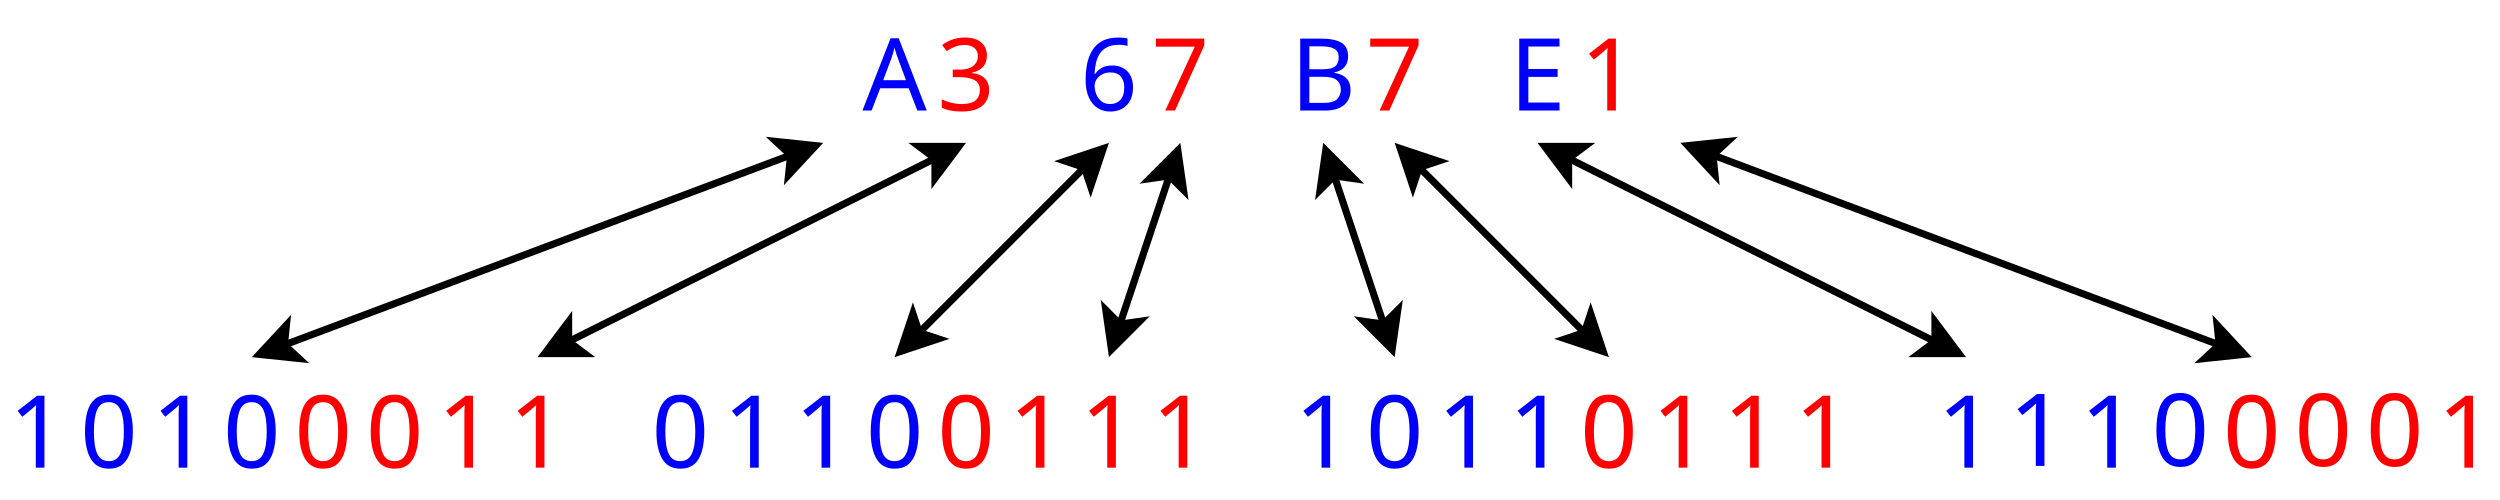
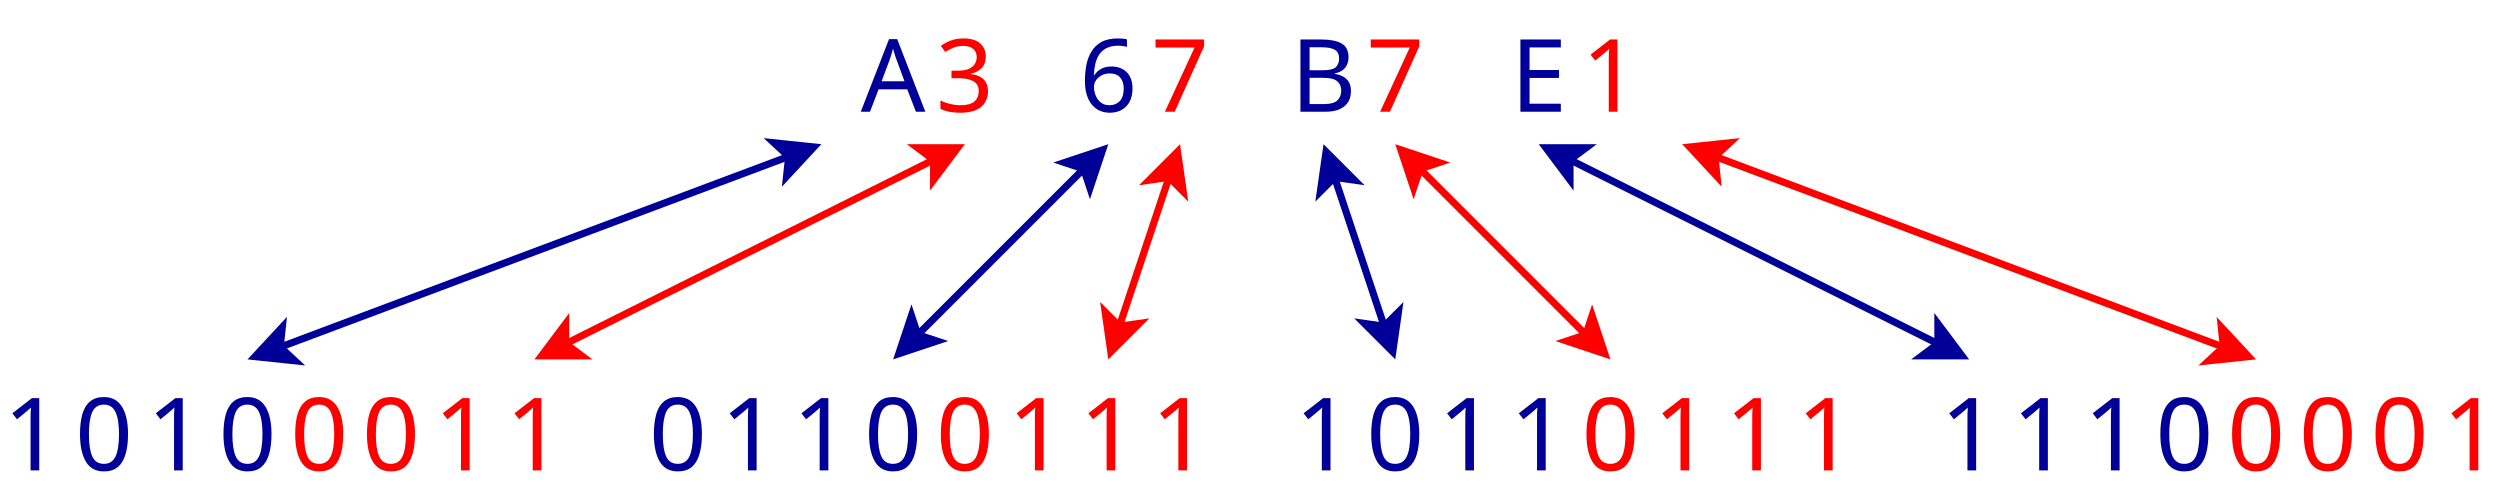
- <svg xmlns="http://www.w3.org/2000/svg" width="35cm" height="7cm" viewBox="411 340 697 140">
+ <svg xmlns="http://www.w3.org/2000/svg" width="35cm" height="7cm" viewBox="411 340 697 139">
+   <g id="Background" />
+   <g id="Background" />
  <g id="Background">
-     <text font-size="28.222" style="fill: #0000ff; fill-opacity: 1; stroke: none;text-anchor:middle;font-family:sans-serif;font-style:normal;font-weight:normal" x="660" y="370.95">
+     <text font-size="28.222" style="fill: #000099; fill-opacity: 1; stroke: none;text-anchor:middle;font-family:sans-serif;font-style:normal;font-weight:normal" x="660" y="370.95">
      <tspan x="660" y="370.95">A</tspan>
    </text>
    <text font-size="28.222" style="fill: #ff0000; fill-opacity: 1; stroke: none;text-anchor:middle;font-family:sans-serif;font-style:normal;font-weight:normal" x="680" y="370.95">
      <tspan x="680" y="370.95">3</tspan>
    </text>
-     <text font-size="28.222" style="fill: #0000ff; fill-opacity: 1; stroke: none;text-anchor:middle;font-family:sans-serif;font-style:normal;font-weight:normal" x="720" y="370.95">
+     <text font-size="28.222" style="fill: #000099; fill-opacity: 1; stroke: none;text-anchor:middle;font-family:sans-serif;font-style:normal;font-weight:normal" x="720" y="370.95">
      <tspan x="720" y="370.95">6</tspan>
    </text>
    <text font-size="28.222" style="fill: #ff0000; fill-opacity: 1; stroke: none;text-anchor:middle;font-family:sans-serif;font-style:normal;font-weight:normal" x="740" y="370.95">
      <tspan x="740" y="370.95">7</tspan>
    </text>
-     <text font-size="28.222" style="fill: #0000ff; fill-opacity: 1; stroke: none;text-anchor:middle;font-family:sans-serif;font-style:normal;font-weight:normal" x="780" y="370.95">
+     <text font-size="28.222" style="fill: #000099; fill-opacity: 1; stroke: none;text-anchor:middle;font-family:sans-serif;font-style:normal;font-weight:normal" x="780" y="370.95">
      <tspan x="780" y="370.95">B</tspan>
    </text>
    <text font-size="28.222" style="fill: #ff0000; fill-opacity: 1; stroke: none;text-anchor:middle;font-family:sans-serif;font-style:normal;font-weight:normal" x="800" y="370.95">
      <tspan x="800" y="370.95">7</tspan>
    </text>
-     <text font-size="28.222" style="fill: #0000ff; fill-opacity: 1; stroke: none;text-anchor:middle;font-family:sans-serif;font-style:normal;font-weight:normal" x="840" y="370.95">
+     <text font-size="28.222" style="fill: #000099; fill-opacity: 1; stroke: none;text-anchor:middle;font-family:sans-serif;font-style:normal;font-weight:normal" x="840" y="370.95">
      <tspan x="840" y="370.95">E</tspan>
    </text>
    <text font-size="28.222" style="fill: #ff0000; fill-opacity: 1; stroke: none;text-anchor:middle;font-family:sans-serif;font-style:normal;font-weight:normal" x="860" y="370.95">
      <tspan x="860" y="370.95">1</tspan>
    </text>
-     <text font-size="28.222" style="fill: #0000ff; fill-opacity: 1; stroke: none;text-anchor:middle;font-family:sans-serif;font-style:normal;font-weight:normal" x="440" y="470.95">
+     <text font-size="28.222" style="fill: #000099; fill-opacity: 1; stroke: none;text-anchor:middle;font-family:sans-serif;font-style:normal;font-weight:normal" x="440" y="470.95">
      <tspan x="440" y="470.95">0</tspan>
    </text>
-     <text font-size="28.222" style="fill: #0000ff; fill-opacity: 1; stroke: none;text-anchor:middle;font-family:sans-serif;font-style:normal;font-weight:normal" x="420" y="470.95">
+     <text font-size="28.222" style="fill: #000099; fill-opacity: 1; stroke: none;text-anchor:middle;font-family:sans-serif;font-style:normal;font-weight:normal" x="420" y="470.95">
      <tspan x="420" y="470.95">1</tspan>
    </text>
-     <text font-size="28.222" style="fill: #0000ff; fill-opacity: 1; stroke: none;text-anchor:middle;font-family:sans-serif;font-style:normal;font-weight:normal" x="480" y="470.95">
+     <text font-size="28.222" style="fill: #000099; fill-opacity: 1; stroke: none;text-anchor:middle;font-family:sans-serif;font-style:normal;font-weight:normal" x="480" y="470.95">
      <tspan x="480" y="470.95">0</tspan>
    </text>
-     <text font-size="28.222" style="fill: #0000ff; fill-opacity: 1; stroke: none;text-anchor:middle;font-family:sans-serif;font-style:normal;font-weight:normal" x="460" y="470.95">
+     <text font-size="28.222" style="fill: #000099; fill-opacity: 1; stroke: none;text-anchor:middle;font-family:sans-serif;font-style:normal;font-weight:normal" x="460" y="470.95">
      <tspan x="460" y="470.95">1</tspan>
    </text>
    <text font-size="28.222" style="fill: #ff0000; fill-opacity: 1; stroke: none;text-anchor:middle;font-family:sans-serif;font-style:normal;font-weight:normal" x="520" y="470.95">
      <tspan x="520" y="470.95">0</tspan>
    </text>
    <text font-size="28.222" style="fill: #ff0000; fill-opacity: 1; stroke: none;text-anchor:middle;font-family:sans-serif;font-style:normal;font-weight:normal" x="560" y="470.95">
      <tspan x="560" y="470.95">1</tspan>
    </text>
    <text font-size="28.222" style="fill: #ff0000; fill-opacity: 1; stroke: none;text-anchor:middle;font-family:sans-serif;font-style:normal;font-weight:normal" x="500" y="470.95">
      <tspan x="500" y="470.95">0</tspan>
    </text>
    <text font-size="28.222" style="fill: #ff0000; fill-opacity: 1; stroke: none;text-anchor:middle;font-family:sans-serif;font-style:normal;font-weight:normal" x="540" y="470.95">
      <tspan x="540" y="470.95">1</tspan>
    </text>
    <g>
-       <line style="fill: none; stroke-opacity: 1; stroke-width: 2; stroke: #000000" x1="630.884" y1="383.419" x2="489.116" y2="436.581" />
-       <polygon style="fill: #000000; fill-opacity: 1; stroke-opacity: 1; stroke-width: 2; stroke: #000000" fill-rule="evenodd" points="637.906,380.785 630.299,388.978 630.884,383.419 626.787,379.615 " />
-       <polygon style="fill: #000000; fill-opacity: 1; stroke-opacity: 1; stroke-width: 2; stroke: #000000" fill-rule="evenodd" points="482.094,439.215 489.701,431.022 489.116,436.581 493.213,440.385 " />
+       <line style="fill: none; stroke-opacity: 1; stroke-width: 2; stroke: #000099" x1="630.884" y1="383.419" x2="489.116" y2="436.581" />
+       <polygon style="fill: #000099; fill-opacity: 1; stroke-opacity: 1; stroke-width: 2; stroke: #000099" fill-rule="evenodd" points="637.906,380.785 630.299,388.978 630.884,383.419 626.787,379.615 " />
+       <polygon style="fill: #000099; fill-opacity: 1; stroke-opacity: 1; stroke-width: 2; stroke: #000099" fill-rule="evenodd" points="482.094,439.215 489.701,431.022 489.116,436.581 493.213,440.385 " />
    </g>
    <g>
-       <line style="fill: none; stroke-opacity: 1; stroke-width: 2; stroke: #000000" x1="671.292" y1="384.354" x2="568.708" y2="435.646" />
-       <polygon style="fill: #000000; fill-opacity: 1; stroke-opacity: 1; stroke-width: 2; stroke: #000000" fill-rule="evenodd" points="678,381 671.292,389.944 671.292,384.354 666.82,381 " />
-       <polygon style="fill: #000000; fill-opacity: 1; stroke-opacity: 1; stroke-width: 2; stroke: #000000" fill-rule="evenodd" points="562,439 568.708,430.056 568.708,435.646 573.18,439 " />
+       <line style="fill: none; stroke-opacity: 1; stroke-width: 2; stroke: #ff0000" x1="671.292" y1="384.354" x2="568.708" y2="435.646" />
+       <polygon style="fill: #ff0000; fill-opacity: 1; stroke-opacity: 1; stroke-width: 2; stroke: #ff0000" fill-rule="evenodd" points="678,381 671.292,389.944 671.292,384.354 666.82,381 " />
+       <polygon style="fill: #ff0000; fill-opacity: 1; stroke-opacity: 1; stroke-width: 2; stroke: #ff0000" fill-rule="evenodd" points="562,439 568.708,430.056 568.708,435.646 573.18,439 " />
    </g>
-     <text font-size="28.222" style="fill: #0000ff; fill-opacity: 1; stroke: none;text-anchor:middle;font-family:sans-serif;font-style:normal;font-weight:normal" x="600" y="470.95">
+     <text font-size="28.222" style="fill: #000099; fill-opacity: 1; stroke: none;text-anchor:middle;font-family:sans-serif;font-style:normal;font-weight:normal" x="600" y="470.95">
      <tspan x="600" y="470.95">0</tspan>
    </text>
-     <text font-size="28.222" style="fill: #0000ff; fill-opacity: 1; stroke: none;text-anchor:middle;font-family:sans-serif;font-style:normal;font-weight:normal" x="620" y="470.95">
+     <text font-size="28.222" style="fill: #000099; fill-opacity: 1; stroke: none;text-anchor:middle;font-family:sans-serif;font-style:normal;font-weight:normal" x="620" y="470.95">
      <tspan x="620" y="470.95">1</tspan>
    </text>
-     <text font-size="28.222" style="fill: #0000ff; fill-opacity: 1; stroke: none;text-anchor:middle;font-family:sans-serif;font-style:normal;font-weight:normal" x="660" y="470.95">
+     <text font-size="28.222" style="fill: #000099; fill-opacity: 1; stroke: none;text-anchor:middle;font-family:sans-serif;font-style:normal;font-weight:normal" x="660" y="470.95">
      <tspan x="660" y="470.95">0</tspan>
    </text>
-     <text font-size="28.222" style="fill: #0000ff; fill-opacity: 1; stroke: none;text-anchor:middle;font-family:sans-serif;font-style:normal;font-weight:normal" x="640" y="470.95">
+     <text font-size="28.222" style="fill: #000099; fill-opacity: 1; stroke: none;text-anchor:middle;font-family:sans-serif;font-style:normal;font-weight:normal" x="640" y="470.95">
      <tspan x="640" y="470.95">1</tspan>
    </text>
    <text font-size="28.222" style="fill: #ff0000; fill-opacity: 1; stroke: none;text-anchor:middle;font-family:sans-serif;font-style:normal;font-weight:normal" x="700" y="470.95">
      <tspan x="700" y="470.95">1</tspan>
    </text>
    <text font-size="28.222" style="fill: #ff0000; fill-opacity: 1; stroke: none;text-anchor:middle;font-family:sans-serif;font-style:normal;font-weight:normal" x="740" y="470.95">
      <tspan x="740" y="470.95">1</tspan>
    </text>
    <text font-size="28.222" style="fill: #ff0000; fill-opacity: 1; stroke: none;text-anchor:middle;font-family:sans-serif;font-style:normal;font-weight:normal" x="680" y="470.95">
      <tspan x="680" y="470.95">0</tspan>
    </text>
    <text font-size="28.222" style="fill: #ff0000; fill-opacity: 1; stroke: none;text-anchor:middle;font-family:sans-serif;font-style:normal;font-weight:normal" x="720" y="470.95">
      <tspan x="720" y="470.95">1</tspan>
    </text>
-     <text font-size="28.222" style="fill: #0000ff; fill-opacity: 1; stroke: none;text-anchor:middle;font-family:sans-serif;font-style:normal;font-weight:normal" x="780" y="470.95">
+     <text font-size="28.222" style="fill: #000099; fill-opacity: 1; stroke: none;text-anchor:middle;font-family:sans-serif;font-style:normal;font-weight:normal" x="780" y="470.95">
      <tspan x="780" y="470.95">1</tspan>
    </text>
-     <text font-size="28.222" style="fill: #0000ff; fill-opacity: 1; stroke: none;text-anchor:middle;font-family:sans-serif;font-style:normal;font-weight:normal" x="800" y="470.95">
+     <text font-size="28.222" style="fill: #000099; fill-opacity: 1; stroke: none;text-anchor:middle;font-family:sans-serif;font-style:normal;font-weight:normal" x="800" y="470.95">
      <tspan x="800" y="470.95">0</tspan>
    </text>
-     <text font-size="28.222" style="fill: #0000ff; fill-opacity: 1; stroke: none;text-anchor:middle;font-family:sans-serif;font-style:normal;font-weight:normal" x="840" y="470.95">
+     <text font-size="28.222" style="fill: #000099; fill-opacity: 1; stroke: none;text-anchor:middle;font-family:sans-serif;font-style:normal;font-weight:normal" x="840" y="470.95">
      <tspan x="840" y="470.95">1</tspan>
    </text>
-     <text font-size="28.222" style="fill: #0000ff; fill-opacity: 1; stroke: none;text-anchor:middle;font-family:sans-serif;font-style:normal;font-weight:normal" x="820" y="470.95">
+     <text font-size="28.222" style="fill: #000099; fill-opacity: 1; stroke: none;text-anchor:middle;font-family:sans-serif;font-style:normal;font-weight:normal" x="820" y="470.95">
      <tspan x="820" y="470.95">1</tspan>
    </text>
    <text font-size="28.222" style="fill: #ff0000; fill-opacity: 1; stroke: none;text-anchor:middle;font-family:sans-serif;font-style:normal;font-weight:normal" x="880" y="470.95">
      <tspan x="880" y="470.95">1</tspan>
    </text>
    <text font-size="28.222" style="fill: #ff0000; fill-opacity: 1; stroke: none;text-anchor:middle;font-family:sans-serif;font-style:normal;font-weight:normal" x="920" y="470.95">
      <tspan x="920" y="470.95">1</tspan>
    </text>
    <text font-size="28.222" style="fill: #ff0000; fill-opacity: 1; stroke: none;text-anchor:middle;font-family:sans-serif;font-style:normal;font-weight:normal" x="860" y="470.95">
      <tspan x="860" y="470.95">0</tspan>
    </text>
    <text font-size="28.222" style="fill: #ff0000; fill-opacity: 1; stroke: none;text-anchor:middle;font-family:sans-serif;font-style:normal;font-weight:normal" x="900" y="470.95">
      <tspan x="900" y="470.95">1</tspan>
    </text>
    <g>
-       <line style="fill: none; stroke-opacity: 1; stroke-width: 2; stroke: #000000" x1="713.116" y1="386.884" x2="666.884" y2="433.116" />
-       <polygon style="fill: #000000; fill-opacity: 1; stroke-opacity: 1; stroke-width: 2; stroke: #000000" fill-rule="evenodd" points="718.419,381.581 714.883,392.188 713.116,386.884 707.812,385.117 " />
-       <polygon style="fill: #000000; fill-opacity: 1; stroke-opacity: 1; stroke-width: 2; stroke: #000000" fill-rule="evenodd" points="661.581,438.419 665.117,427.812 666.884,433.116 672.188,434.883 " />
+       <line style="fill: none; stroke-opacity: 1; stroke-width: 2; stroke: #000099" x1="713.116" y1="386.884" x2="666.884" y2="433.116" />
+       <polygon style="fill: #000099; fill-opacity: 1; stroke-opacity: 1; stroke-width: 2; stroke: #000099" fill-rule="evenodd" points="718.419,381.581 714.883,392.188 713.116,386.884 707.812,385.117 " />
+       <polygon style="fill: #000099; fill-opacity: 1; stroke-opacity: 1; stroke-width: 2; stroke: #000099" fill-rule="evenodd" points="661.581,438.419 665.117,427.812 666.884,433.116 672.188,434.883 " />
    </g>
    <g>
-       <line style="fill: none; stroke-opacity: 1; stroke-width: 2; stroke: #000000" x1="736.921" y1="389.236" x2="723.079" y2="430.764" />
-       <polygon style="fill: #000000; fill-opacity: 1; stroke-opacity: 1; stroke-width: 2; stroke: #000000" fill-rule="evenodd" points="739.293,382.121 740.874,393.189 736.921,389.236 731.387,390.027 " />
-       <polygon style="fill: #000000; fill-opacity: 1; stroke-opacity: 1; stroke-width: 2; stroke: #000000" fill-rule="evenodd" points="720.707,437.879 719.126,426.811 723.079,430.764 728.613,429.973 " />
+       <line style="fill: none; stroke-opacity: 1; stroke-width: 2; stroke: #ff0000" x1="736.921" y1="389.236" x2="723.079" y2="430.764" />
+       <polygon style="fill: #ff0000; fill-opacity: 1; stroke-opacity: 1; stroke-width: 2; stroke: #ff0000" fill-rule="evenodd" points="739.293,382.121 740.874,393.189 736.921,389.236 731.387,390.027 " />
+       <polygon style="fill: #ff0000; fill-opacity: 1; stroke-opacity: 1; stroke-width: 2; stroke: #ff0000" fill-rule="evenodd" points="720.707,437.879 719.126,426.811 723.079,430.764 728.613,429.973 " />
    </g>
-     <text font-size="28.222" style="fill: #0000ff; fill-opacity: 1; stroke: none;text-anchor:middle;font-family:sans-serif;font-style:normal;font-weight:normal" x="960" y="470.95">
+     <text font-size="28.222" style="fill: #000099; fill-opacity: 1; stroke: none;text-anchor:middle;font-family:sans-serif;font-style:normal;font-weight:normal" x="960" y="470.95">
      <tspan x="960" y="470.95">1</tspan>
    </text>
-     <text font-size="28.222" style="fill: #0000ff; fill-opacity: 1; stroke: none;text-anchor:middle;font-family:sans-serif;font-style:normal;font-weight:normal" x="980" y="470.469">
-       <tspan x="980" y="470.469">1</tspan>
+     <text font-size="28.222" style="fill: #000099; fill-opacity: 1; stroke: none;text-anchor:middle;font-family:sans-serif;font-style:normal;font-weight:normal" x="980" y="470.95">
+       <tspan x="980" y="470.95">1</tspan>
    </text>
-     <text font-size="28.222" style="fill: #0000ff; fill-opacity: 1; stroke: none;text-anchor:middle;font-family:sans-serif;font-style:normal;font-weight:normal" x="1020" y="470.469">
-       <tspan x="1020" y="470.469">0</tspan>
+     <text font-size="28.222" style="fill: #000099; fill-opacity: 1; stroke: none;text-anchor:middle;font-family:sans-serif;font-style:normal;font-weight:normal" x="1020" y="470.95">
+       <tspan x="1020" y="470.95">0</tspan>
    </text>
-     <text font-size="28.222" style="fill: #0000ff; fill-opacity: 1; stroke: none;text-anchor:middle;font-family:sans-serif;font-style:normal;font-weight:normal" x="1000" y="470.95">
+     <text font-size="28.222" style="fill: #000099; fill-opacity: 1; stroke: none;text-anchor:middle;font-family:sans-serif;font-style:normal;font-weight:normal" x="1000" y="470.95">
      <tspan x="1000" y="470.95">1</tspan>
    </text>
-     <text font-size="28.222" style="fill: #ff0000; fill-opacity: 1; stroke: none;text-anchor:middle;font-family:sans-serif;font-style:normal;font-weight:normal" x="1060" y="470.469">
-       <tspan x="1060" y="470.469">0</tspan>
+     <text font-size="28.222" style="fill: #ff0000; fill-opacity: 1; stroke: none;text-anchor:middle;font-family:sans-serif;font-style:normal;font-weight:normal" x="1060" y="470.95">
+       <tspan x="1060" y="470.95">0</tspan>
    </text>
    <text font-size="28.222" style="fill: #ff0000; fill-opacity: 1; stroke: none;text-anchor:middle;font-family:sans-serif;font-style:normal;font-weight:normal" x="1100" y="470.95">
      <tspan x="1100" y="470.95">1</tspan>
    </text>
    <text font-size="28.222" style="fill: #ff0000; fill-opacity: 1; stroke: none;text-anchor:middle;font-family:sans-serif;font-style:normal;font-weight:normal" x="1040" y="470.95">
      <tspan x="1040" y="470.95">0</tspan>
    </text>
-     <text font-size="28.222" style="fill: #ff0000; fill-opacity: 1; stroke: none;text-anchor:middle;font-family:sans-serif;font-style:normal;font-weight:normal" x="1080" y="470.469">
-       <tspan x="1080" y="470.469">0</tspan>
+     <text font-size="28.222" style="fill: #ff0000; fill-opacity: 1; stroke: none;text-anchor:middle;font-family:sans-serif;font-style:normal;font-weight:normal" x="1080" y="470.95">
+       <tspan x="1080" y="470.95">0</tspan>
    </text>
    <g>
-       <line style="fill: none; stroke-opacity: 1; stroke-width: 2; stroke: #000000" x1="783.079" y1="389.236" x2="796.921" y2="430.764" />
-       <polygon style="fill: #000000; fill-opacity: 1; stroke-opacity: 1; stroke-width: 2; stroke: #000000" fill-rule="evenodd" points="780.707,382.121 788.613,390.027 783.079,389.236 779.126,393.189 " />
-       <polygon style="fill: #000000; fill-opacity: 1; stroke-opacity: 1; stroke-width: 2; stroke: #000000" fill-rule="evenodd" points="799.293,437.879 791.387,429.973 796.921,430.764 800.874,426.811 " />
+       <line style="fill: none; stroke-opacity: 1; stroke-width: 2; stroke: #000099" x1="783.079" y1="389.236" x2="796.921" y2="430.764" />
+       <polygon style="fill: #000099; fill-opacity: 1; stroke-opacity: 1; stroke-width: 2; stroke: #000099" fill-rule="evenodd" points="780.707,382.121 788.613,390.027 783.079,389.236 779.126,393.189 " />
+       <polygon style="fill: #000099; fill-opacity: 1; stroke-opacity: 1; stroke-width: 2; stroke: #000099" fill-rule="evenodd" points="799.293,437.879 791.387,429.973 796.921,430.764 800.874,426.811 " />
    </g>
    <g>
-       <line style="fill: none; stroke-opacity: 1; stroke-width: 2; stroke: #000000" x1="806.884" y1="386.884" x2="853.116" y2="433.116" />
-       <polygon style="fill: #000000; fill-opacity: 1; stroke-opacity: 1; stroke-width: 2; stroke: #000000" fill-rule="evenodd" points="801.581,381.581 812.188,385.117 806.884,386.884 805.117,392.188 " />
-       <polygon style="fill: #000000; fill-opacity: 1; stroke-opacity: 1; stroke-width: 2; stroke: #000000" fill-rule="evenodd" points="858.419,438.419 847.812,434.883 853.116,433.116 854.883,427.812 " />
+       <line style="fill: none; stroke-opacity: 1; stroke-width: 2; stroke: #ff0000" x1="806.884" y1="386.884" x2="853.116" y2="433.116" />
+       <polygon style="fill: #ff0000; fill-opacity: 1; stroke-opacity: 1; stroke-width: 2; stroke: #ff0000" fill-rule="evenodd" points="801.581,381.581 812.188,385.117 806.884,386.884 805.117,392.188 " />
+       <polygon style="fill: #ff0000; fill-opacity: 1; stroke-opacity: 1; stroke-width: 2; stroke: #ff0000" fill-rule="evenodd" points="858.419,438.419 847.812,434.883 853.116,433.116 854.883,427.812 " />
    </g>
    <g>
-       <line style="fill: none; stroke-opacity: 1; stroke-width: 2; stroke: #000000" x1="848.708" y1="384.354" x2="951.292" y2="435.646" />
-       <polygon style="fill: #000000; fill-opacity: 1; stroke-opacity: 1; stroke-width: 2; stroke: #000000" fill-rule="evenodd" points="842,381 853.18,381 848.708,384.354 848.708,389.944 " />
-       <polygon style="fill: #000000; fill-opacity: 1; stroke-opacity: 1; stroke-width: 2; stroke: #000000" fill-rule="evenodd" points="958,439 946.82,439 951.292,435.646 951.292,430.056 " />
+       <line style="fill: none; stroke-opacity: 1; stroke-width: 2; stroke: #000099" x1="848.708" y1="384.354" x2="951.292" y2="435.646" />
+       <polygon style="fill: #000099; fill-opacity: 1; stroke-opacity: 1; stroke-width: 2; stroke: #000099" fill-rule="evenodd" points="842,381 853.18,381 848.708,384.354 848.708,389.944 " />
+       <polygon style="fill: #000099; fill-opacity: 1; stroke-opacity: 1; stroke-width: 2; stroke: #000099" fill-rule="evenodd" points="958,439 946.82,439 951.292,435.646 951.292,430.056 " />
    </g>
    <g>
-       <line style="fill: none; stroke-opacity: 1; stroke-width: 2; stroke: #000000" x1="889.116" y1="383.419" x2="1030.88" y2="436.581" />
-       <polygon style="fill: #000000; fill-opacity: 1; stroke-opacity: 1; stroke-width: 2; stroke: #000000" fill-rule="evenodd" points="882.094,380.785 893.213,379.615 889.116,383.419 889.701,388.978 " />
-       <polygon style="fill: #000000; fill-opacity: 1; stroke-opacity: 1; stroke-width: 2; stroke: #000000" fill-rule="evenodd" points="1037.91,439.215 1026.79,440.385 1030.88,436.581 1030.3,431.022 " />
+       <line style="fill: none; stroke-opacity: 1; stroke-width: 2; stroke: #ff0000" x1="889.116" y1="383.419" x2="1030.88" y2="436.581" />
+       <polygon style="fill: #ff0000; fill-opacity: 1; stroke-opacity: 1; stroke-width: 2; stroke: #ff0000" fill-rule="evenodd" points="882.094,380.785 893.213,379.615 889.116,383.419 889.701,388.978 " />
+       <polygon style="fill: #ff0000; fill-opacity: 1; stroke-opacity: 1; stroke-width: 2; stroke: #ff0000" fill-rule="evenodd" points="1037.91,439.215 1026.79,440.385 1030.88,436.581 1030.3,431.022 " />
    </g>
  </g>
</svg>
